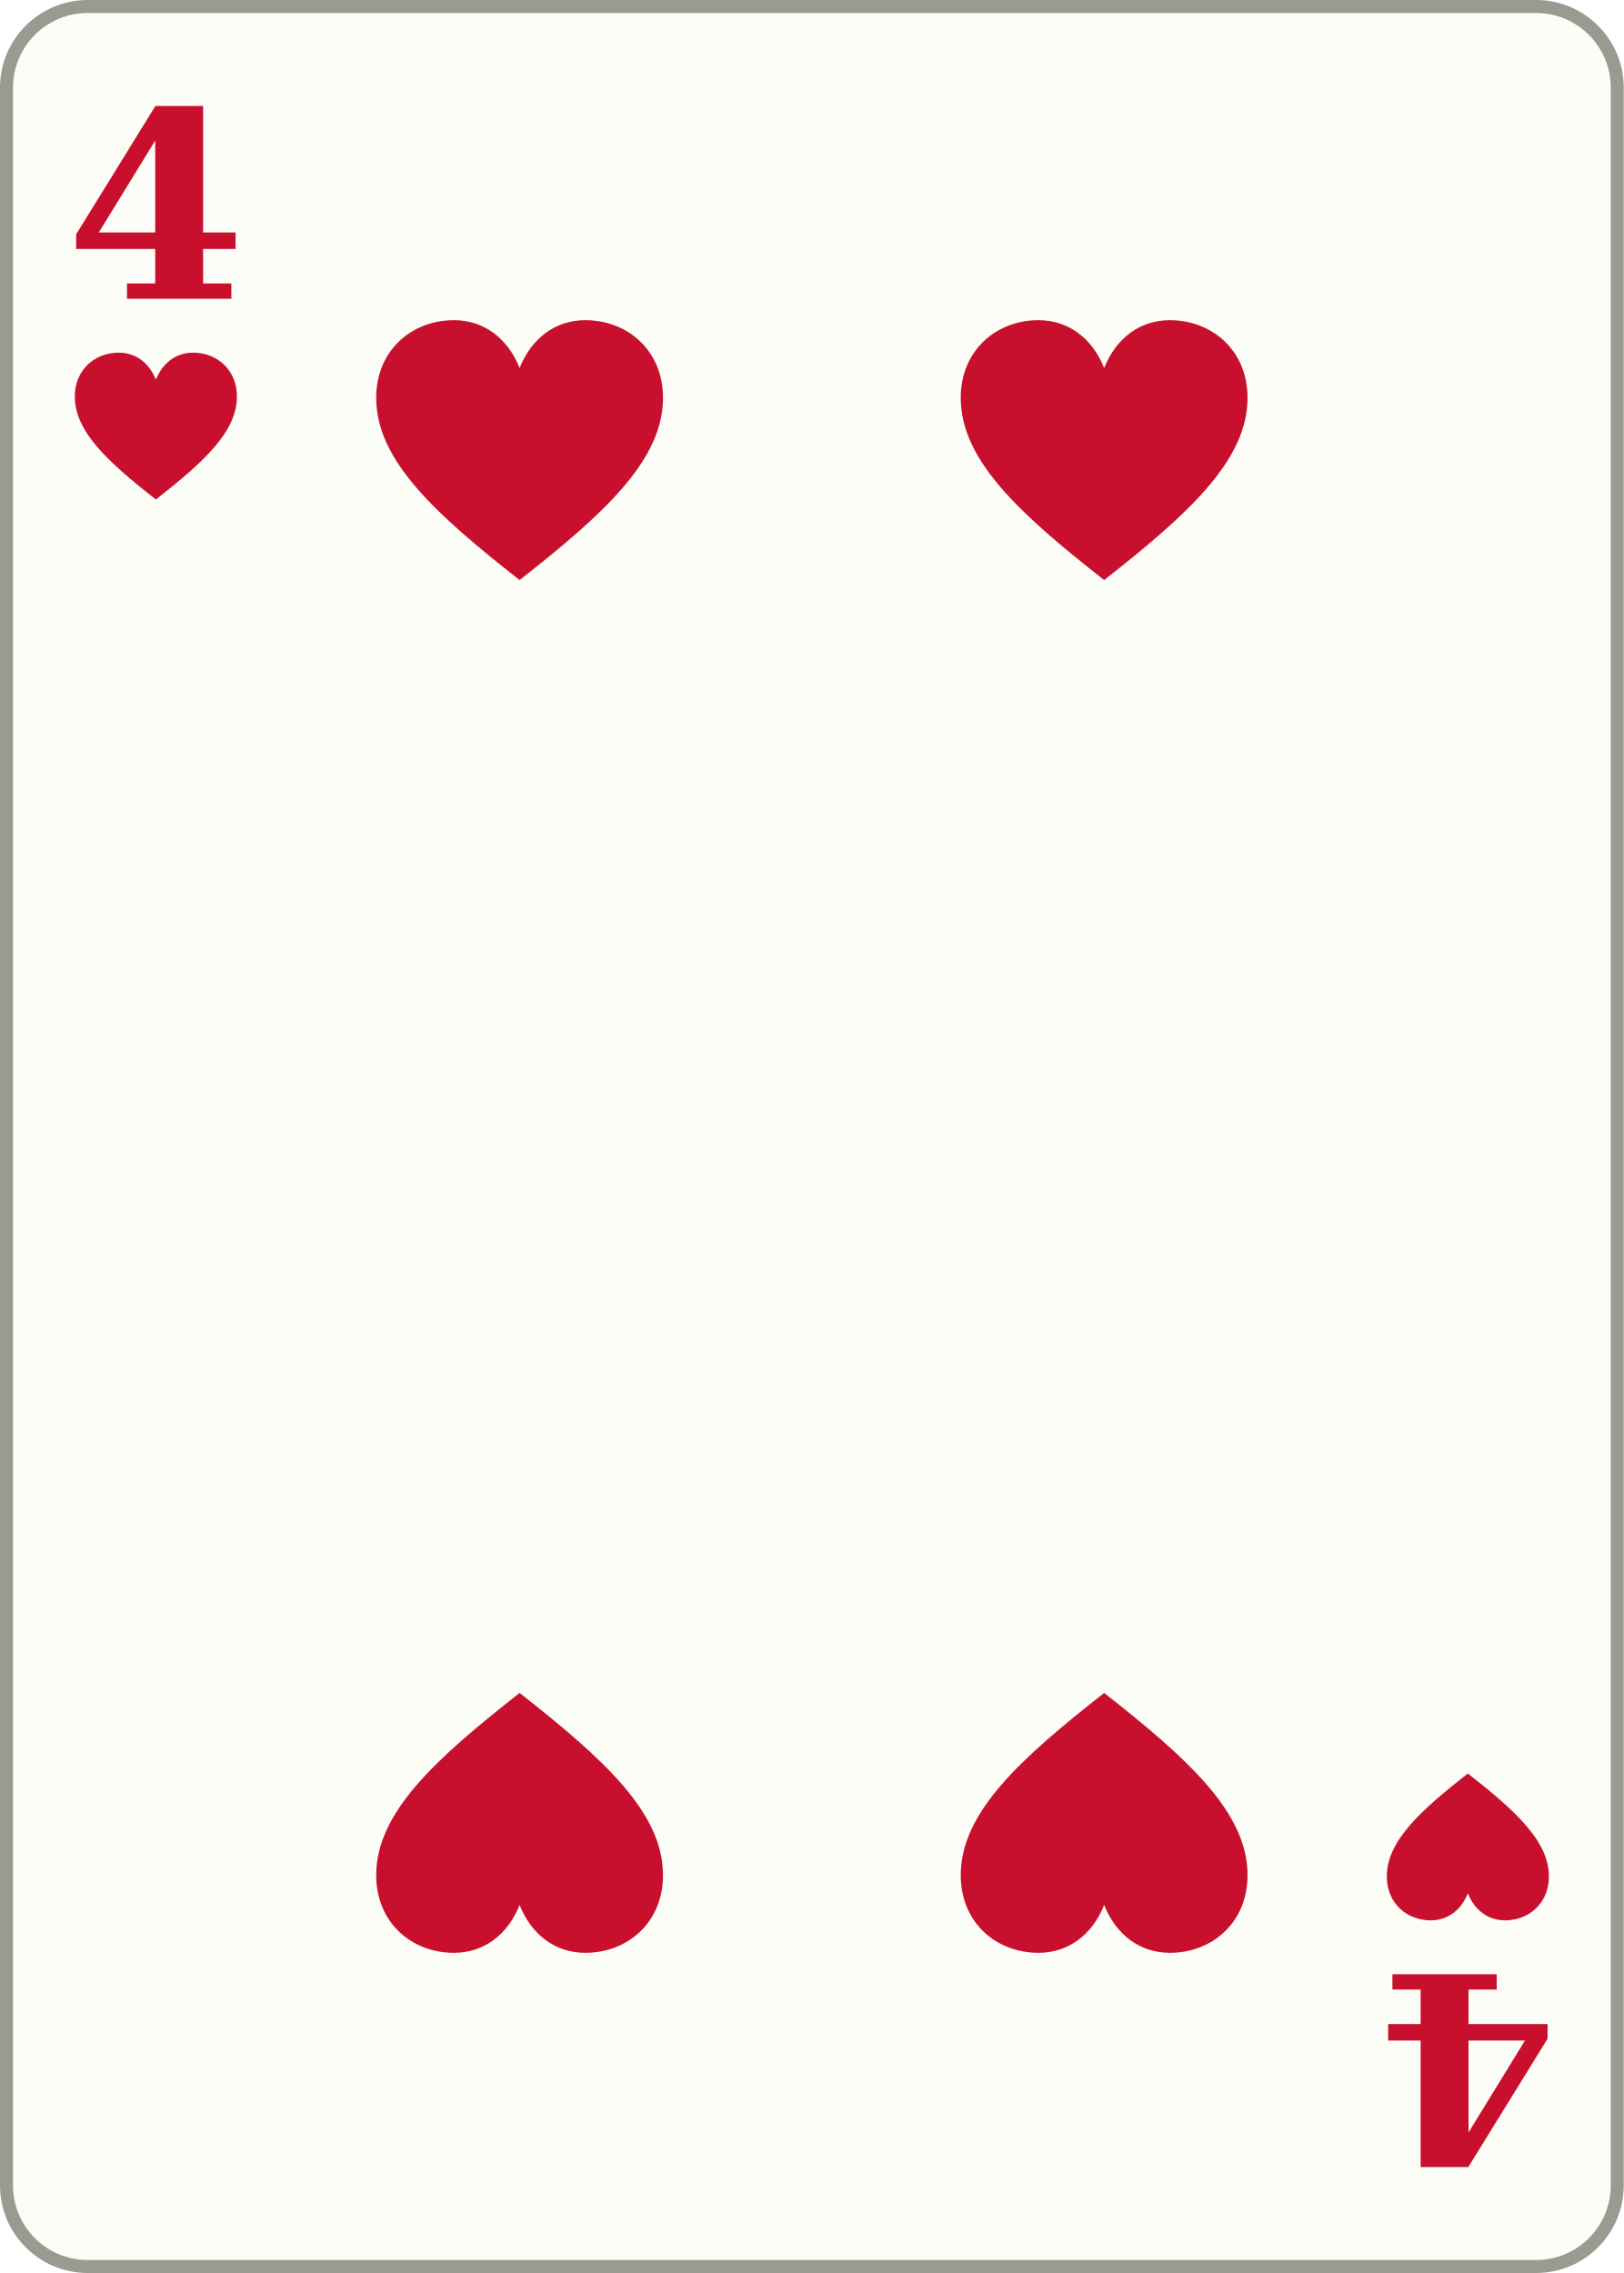
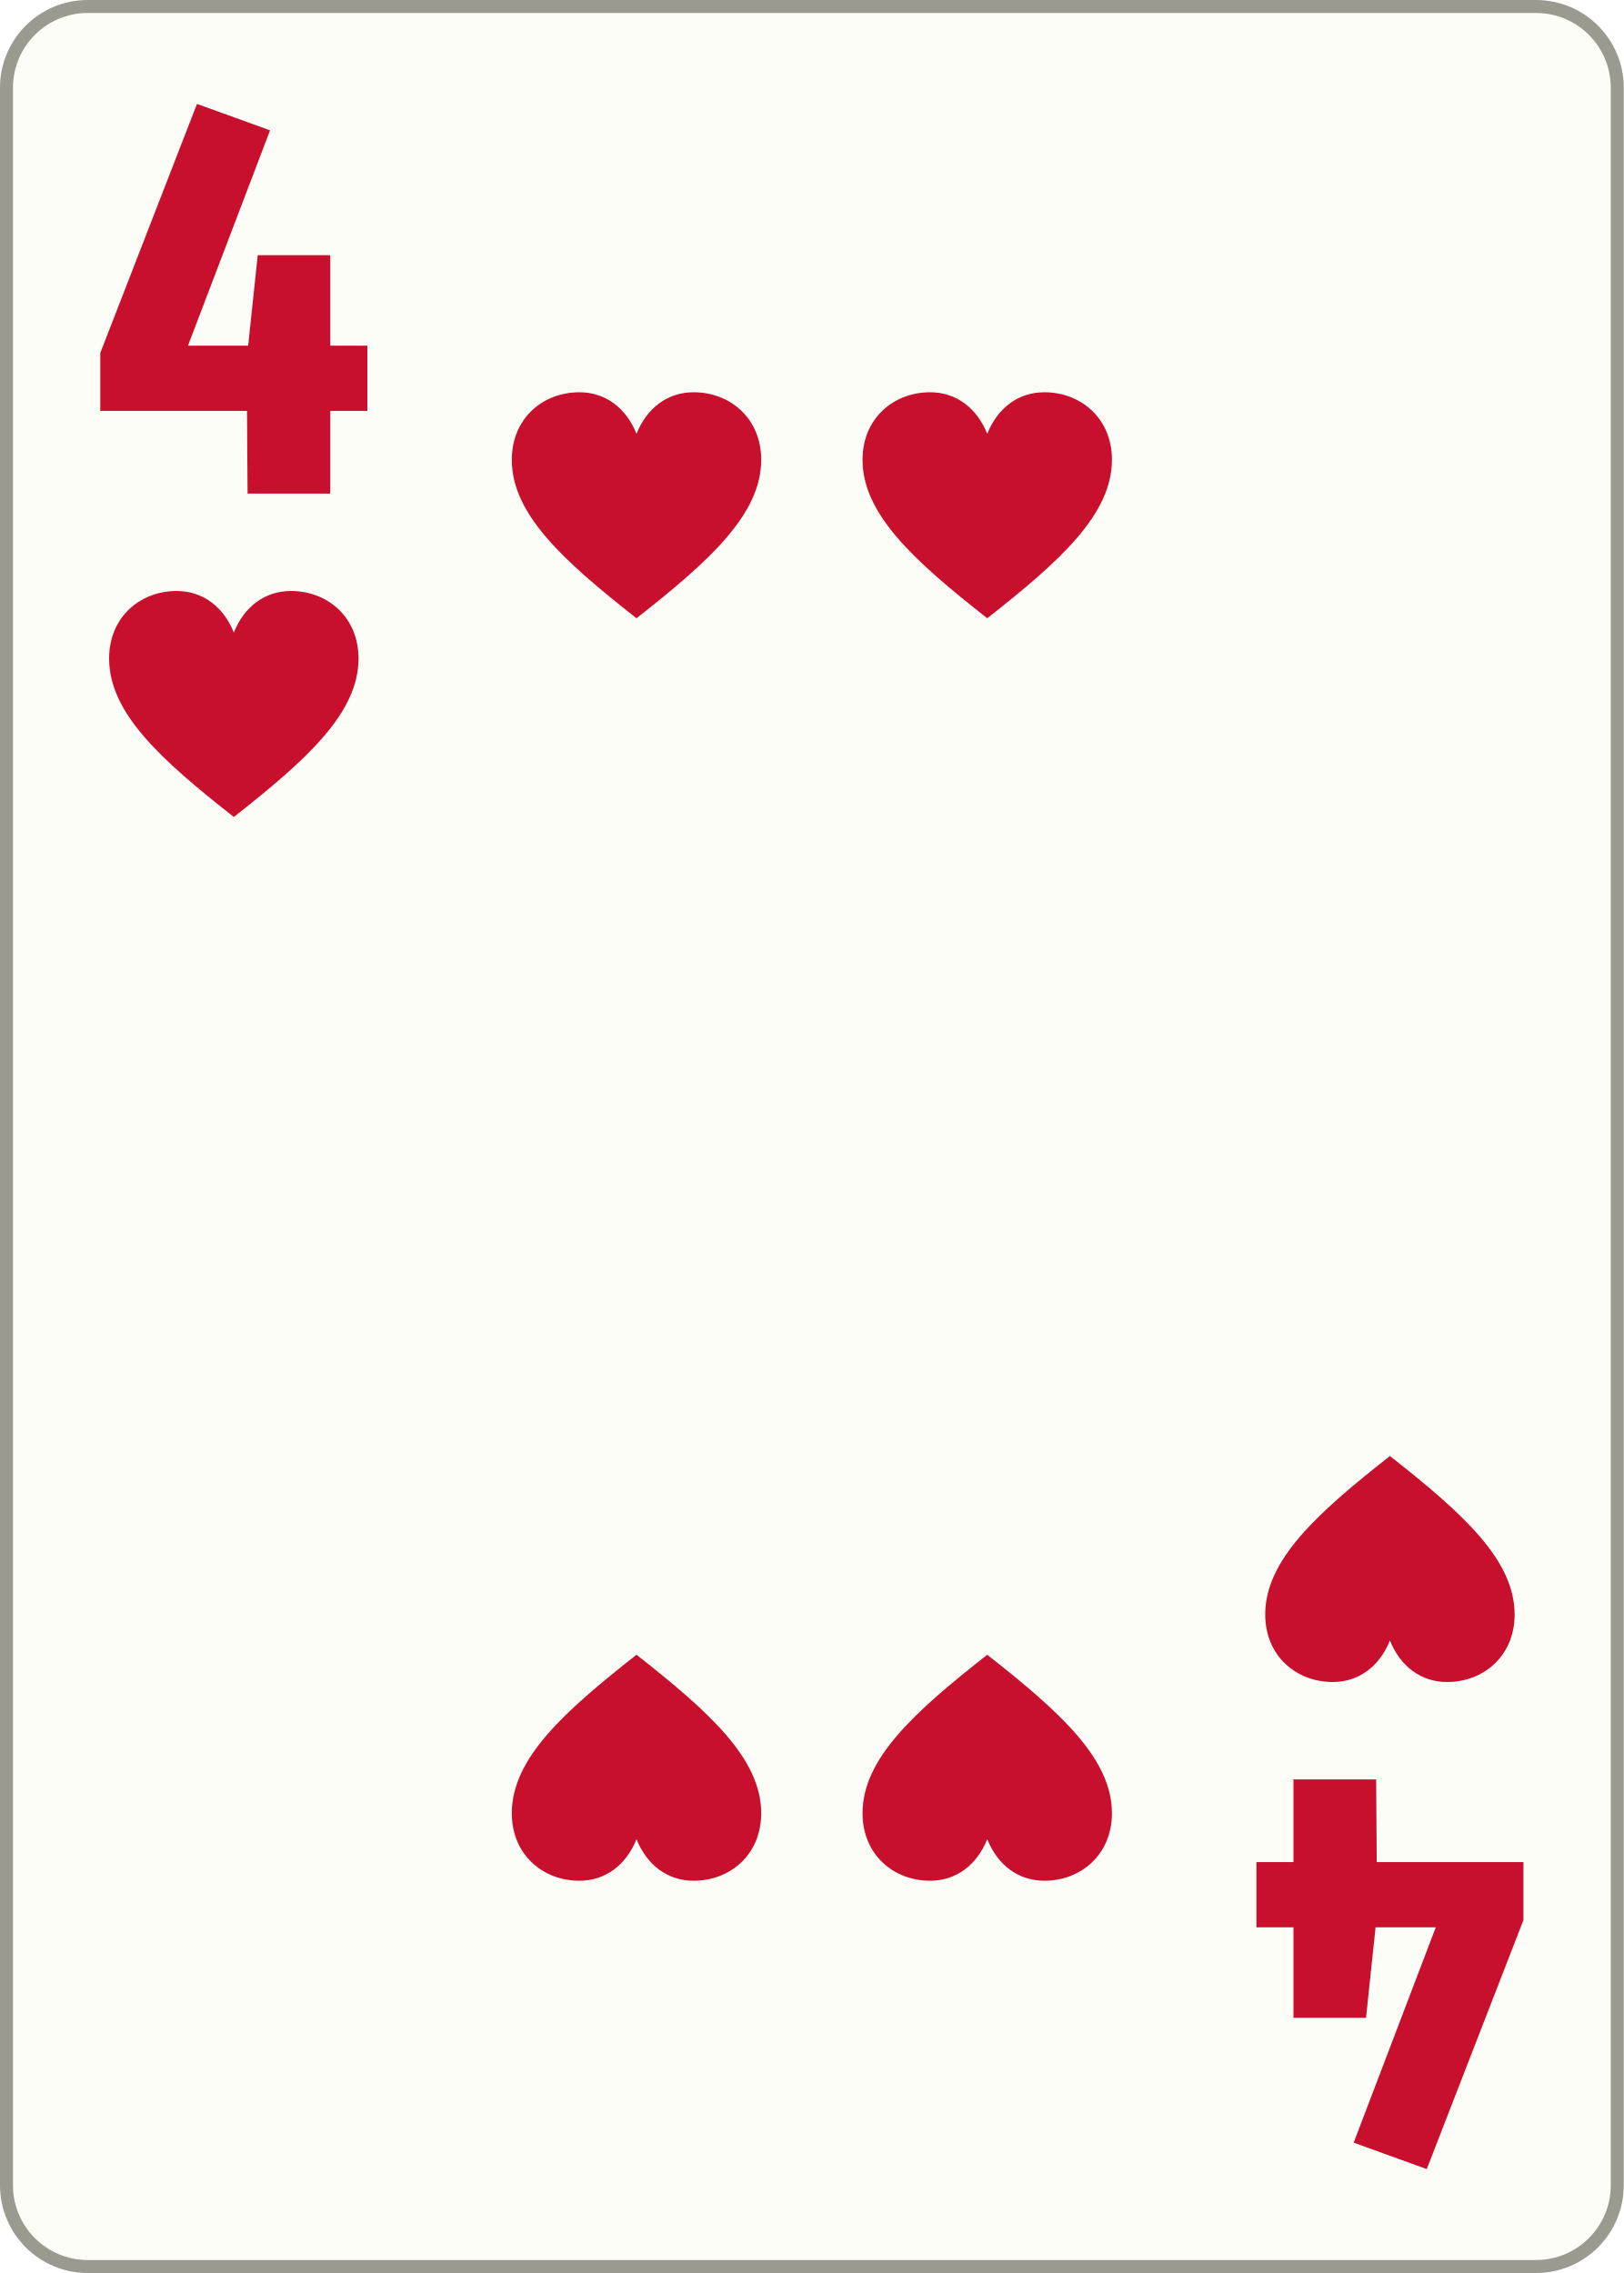
<svg xmlns="http://www.w3.org/2000/svg" viewBox="0 0 250 350" width="250" height="350">
  <rect x="1" y="1" width="248" height="348" rx="12.5" fill="#fdfdf8" stroke="#9a9a90" stroke-width="2" />
  <g>
-     <text x="24" y="46" font-family="'DejaVu Serif', Georgia, 'Times New Roman', serif" font-size="40" font-weight="bold" fill="#c8102e" text-anchor="middle">4</text>
-     <path d="M50 92 C 22 70 2 52 2 31 C 2 15 14 5 28 5 C 38 5 46 11 50 21 C 54 11 62 5 72 5 C 86 5 98 15 98 31 C 98 52 78 70 50 92 Z" fill="#c8102e" transform="translate(11.00 53.00) scale(0.26)" />
+     <path d="M14.85-22.77L20.56-22.77L20.56-12.73L14.85-12.73L14.85 0L2.12 0L2.03-12.73L-20.56-12.73L-20.56-21.65L-5.67-60L5.58-55.93L-7.06-22.77L2.21-22.77L3.68-36.71L14.85-36.71" fill="#c8102e" transform="translate(36 76)" />
+     <path d="M50 92 C 22 70 2 52 2 31 C 2 15 14 5 28 5 C 38 5 46 11 50 21 C 54 11 62 5 72 5 C 86 5 98 15 98 31 C 98 52 78 70 50 92 Z" fill="#c8102e" transform="translate(16.00 89.00) scale(0.4)" />
  </g>
  <g transform="rotate(180 125 175)">
-     <text x="24" y="46" font-family="'DejaVu Serif', Georgia, 'Times New Roman', serif" font-size="40" font-weight="bold" fill="#c8102e" text-anchor="middle">4</text>
-     <path d="M50 92 C 22 70 2 52 2 31 C 2 15 14 5 28 5 C 38 5 46 11 50 21 C 54 11 62 5 72 5 C 86 5 98 15 98 31 C 98 52 78 70 50 92 Z" fill="#c8102e" transform="translate(11.00 53.00) scale(0.26)" />
+     <path d="M14.85-22.77L20.56-22.77L20.56-12.73L14.85-12.73L14.85 0L2.12 0L2.03-12.73L-20.56-12.73L-20.56-21.65L-5.67-60L5.58-55.93L-7.06-22.77L2.21-22.77L3.68-36.71L14.85-36.71" fill="#c8102e" transform="translate(36 76)" />
+     <path d="M50 92 C 22 70 2 52 2 31 C 2 15 14 5 28 5 C 38 5 46 11 50 21 C 54 11 62 5 72 5 C 86 5 98 15 98 31 C 98 52 78 70 50 92 Z" fill="#c8102e" transform="translate(16.00 89.00) scale(0.4)" />
  </g>
-   <path d="M50 92 C 22 70 2 52 2 31 C 2 15 14 5 28 5 C 38 5 46 11 50 21 C 54 11 62 5 72 5 C 86 5 98 15 98 31 C 98 52 78 70 50 92 Z" fill="#c8102e" transform="translate(57.00 47.00) scale(0.46)" />
-   <path d="M50 92 C 22 70 2 52 2 31 C 2 15 14 5 28 5 C 38 5 46 11 50 21 C 54 11 62 5 72 5 C 86 5 98 15 98 31 C 98 52 78 70 50 92 Z" fill="#c8102e" transform="translate(147.00 47.00) scale(0.46)" />
-   <path d="M50 92 C 22 70 2 52 2 31 C 2 15 14 5 28 5 C 38 5 46 11 50 21 C 54 11 62 5 72 5 C 86 5 98 15 98 31 C 98 52 78 70 50 92 Z" fill="#c8102e" transform="translate(57.00 257.00) scale(0.46) rotate(180 50 50)" />
-   <path d="M50 92 C 22 70 2 52 2 31 C 2 15 14 5 28 5 C 38 5 46 11 50 21 C 54 11 62 5 72 5 C 86 5 98 15 98 31 C 98 52 78 70 50 92 Z" fill="#c8102e" transform="translate(147.00 257.00) scale(0.46) rotate(180 50 50)" />
+   <path d="M50 92 C 22 70 2 52 2 31 C 2 15 14 5 28 5 C 38 5 46 11 50 21 C 54 11 62 5 72 5 C 86 5 98 15 98 31 C 98 52 78 70 50 92 Z" fill="#c8102e" transform="translate(78.00 58.40) scale(0.4)" />
+   <path d="M50 92 C 22 70 2 52 2 31 C 2 15 14 5 28 5 C 38 5 46 11 50 21 C 54 11 62 5 72 5 C 86 5 98 15 98 31 C 98 52 78 70 50 92 Z" fill="#c8102e" transform="translate(132.00 58.40) scale(0.4)" />
+   <path d="M50 92 C 22 70 2 52 2 31 C 2 15 14 5 28 5 C 38 5 46 11 50 21 C 54 11 62 5 72 5 C 86 5 98 15 98 31 C 98 52 78 70 50 92 Z" fill="#c8102e" transform="translate(78.00 251.60) scale(0.4) rotate(180 50 50)" />
+   <path d="M50 92 C 22 70 2 52 2 31 C 2 15 14 5 28 5 C 38 5 46 11 50 21 C 54 11 62 5 72 5 C 86 5 98 15 98 31 C 98 52 78 70 50 92 Z" fill="#c8102e" transform="translate(132.00 251.60) scale(0.4) rotate(180 50 50)" />
</svg>
